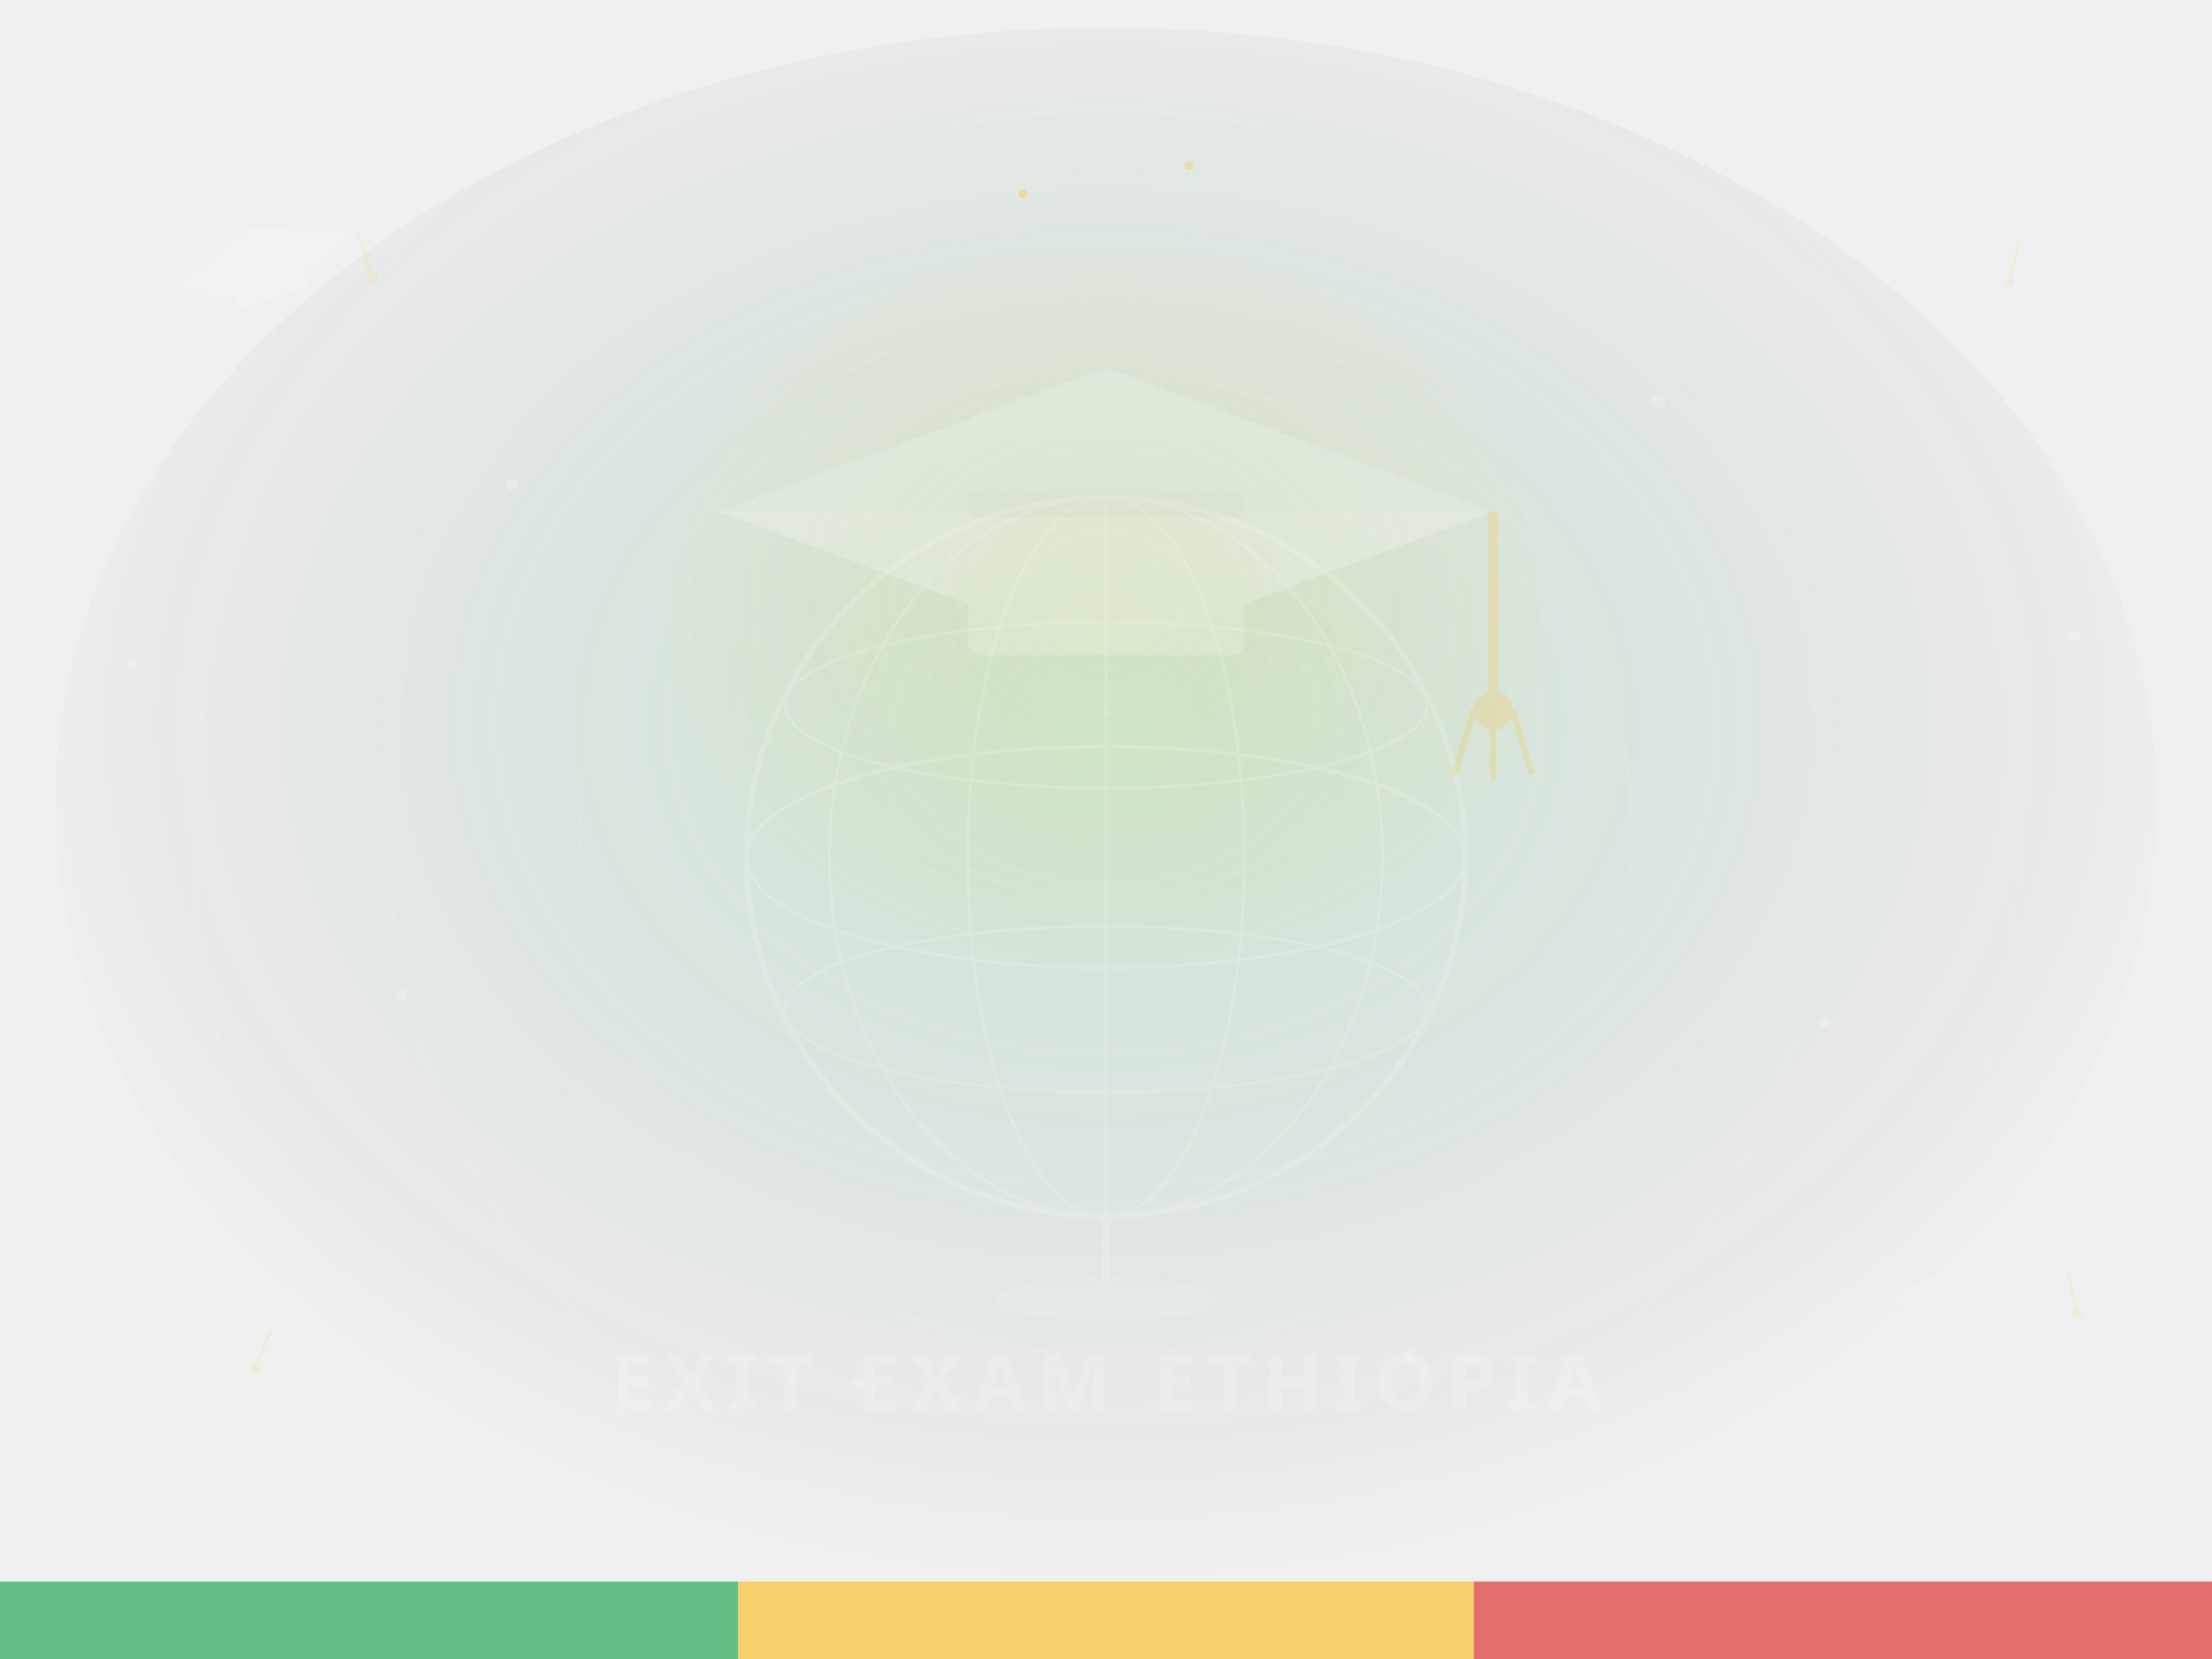
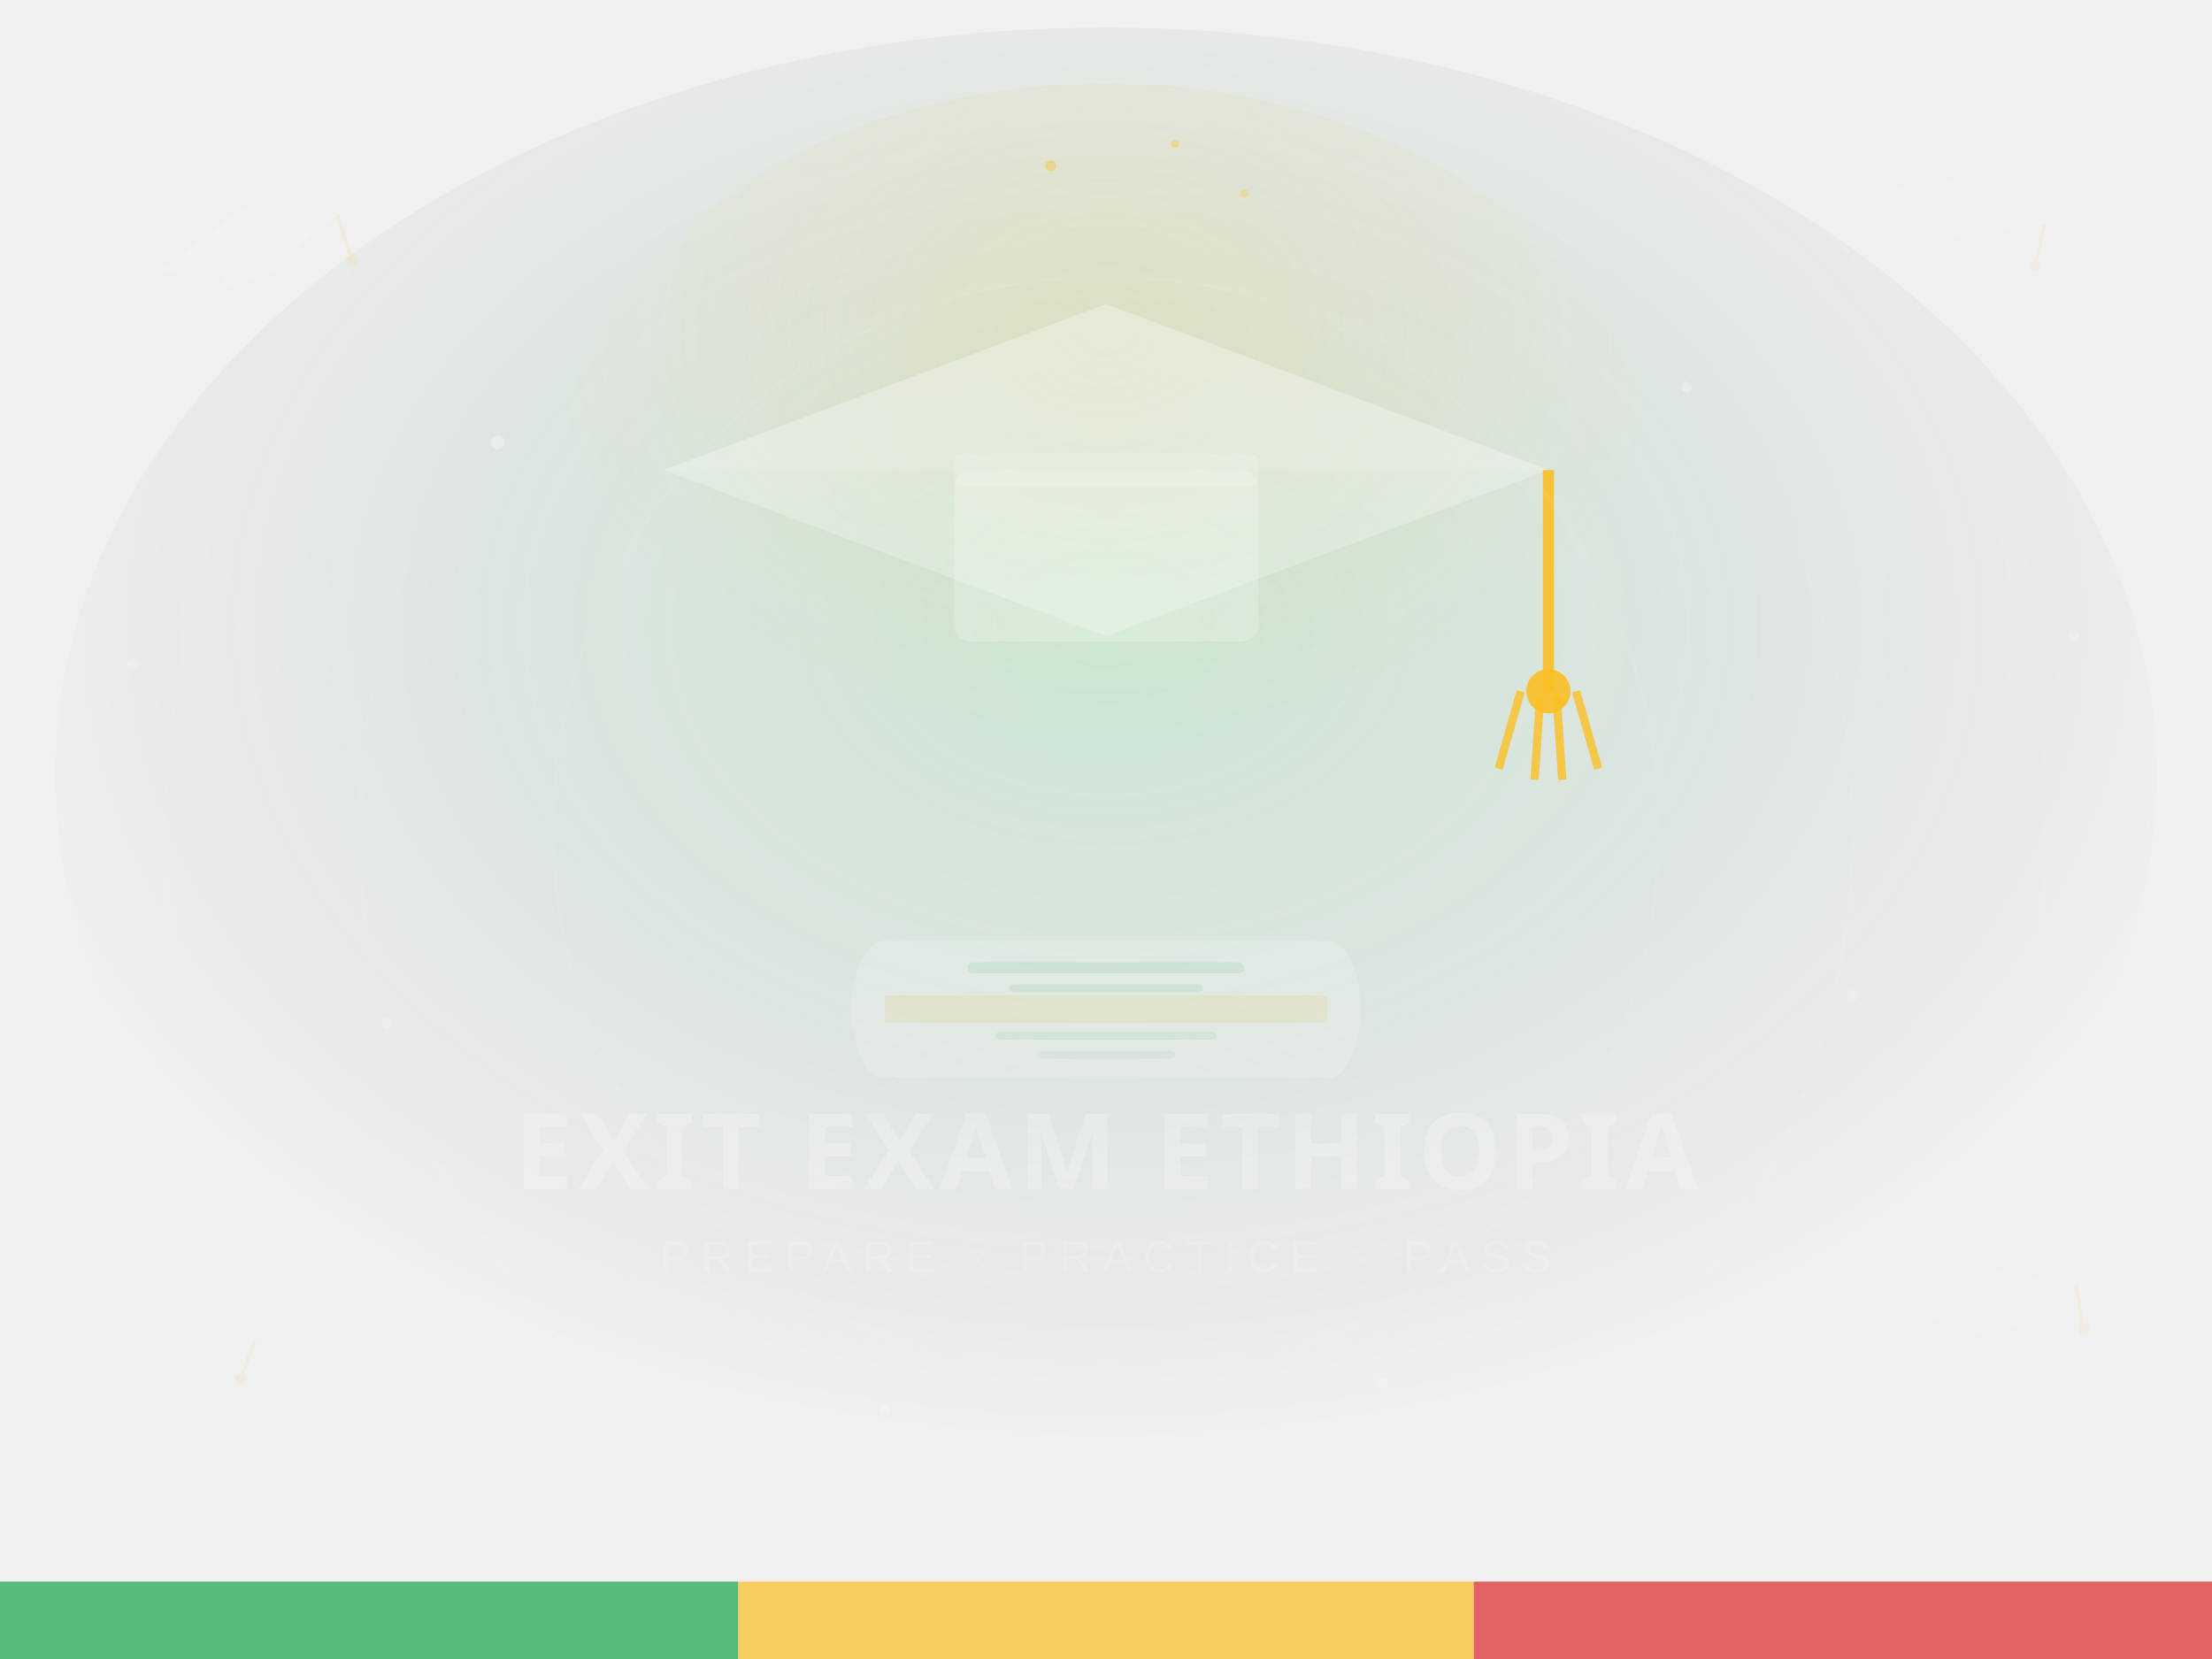
<svg xmlns="http://www.w3.org/2000/svg" viewBox="0 0 800 600" width="800" height="600">
  <defs>
-     <radialGradient id="globeGlow" cx="50%" cy="45%" r="55%">
+     <radialGradient id="glow1" cx="50%" cy="40%" r="55%">
      <stop offset="0%" stop-color="#22c55e" stop-opacity="0.18" />
      <stop offset="100%" stop-color="#052e16" stop-opacity="0" />
    </radialGradient>
-     <radialGradient id="capGlow" cx="50%" cy="50%" r="60%">
-       <stop offset="0%" stop-color="#fbbf24" stop-opacity="0.12" />
+     <radialGradient id="capGlow" cx="50%" cy="30%" r="50%">
+       <stop offset="0%" stop-color="#fbbf24" stop-opacity="0.14" />
      <stop offset="100%" stop-color="#fbbf24" stop-opacity="0" />
    </radialGradient>
  </defs>
-   <ellipse cx="400" cy="290" rx="380" ry="280" fill="url(#globeGlow)" />
-   <ellipse cx="400" cy="220" rx="160" ry="130" fill="url(#capGlow)" />
-   <g transform="translate(400,310)" opacity="0.14">
-     <circle cx="0" cy="0" r="130" fill="none" stroke="#ffffff" stroke-width="2" />
-     <ellipse cx="0" cy="0" rx="130" ry="40" fill="none" stroke="#ffffff" stroke-width="1.2" />
-     <ellipse cx="0" cy="-55" rx="116" ry="30" fill="none" stroke="#ffffff" stroke-width="1" />
-     <ellipse cx="0" cy="55" rx="116" ry="30" fill="none" stroke="#ffffff" stroke-width="1" />
-     <ellipse cx="0" cy="0" rx="50" ry="130" fill="none" stroke="#ffffff" stroke-width="1" />
-     <ellipse cx="0" cy="0" rx="100" ry="130" fill="none" stroke="#ffffff" stroke-width="1" />
-     <line x1="0" y1="-130" x2="0" y2="130" stroke="#ffffff" stroke-width="1.2" />
-     <line x1="0" y1="130" x2="0" y2="160" stroke="#ffffff" stroke-width="3" />
-     <ellipse cx="0" cy="160" rx="40" ry="8" fill="#ffffff" opacity="0.5" />
+   <ellipse cx="400" cy="280" rx="380" ry="270" fill="url(#glow1)" />
+   <ellipse cx="400" cy="180" rx="200" ry="150" fill="url(#capGlow)" />
+   <g transform="translate(400,170)">
+     <polygon points="0,-60 160,0 0,60 -160,0" fill="white" opacity="0.22" />
+     <polygon points="0,-60 160,0 0,0 -160,0" fill="white" opacity="0.10" />
+     <rect x="-55" y="0" width="110" height="62" rx="6" fill="white" opacity="0.20" />
+     <rect x="-55" y="-6" width="110" height="12" rx="3" fill="white" opacity="0.15" />
+     <line x1="160" y1="0" x2="160" y2="80" stroke="#fbbf24" stroke-width="4" opacity="0.9" />
+     <circle cx="160" cy="80" r="8" fill="#fbbf24" opacity="0.9" />
+     <line x1="150" y1="80" x2="142" y2="108" stroke="#fbbf24" stroke-width="3" opacity="0.8" />
+     <line x1="157" y1="82" x2="155" y2="112" stroke="#fbbf24" stroke-width="3" opacity="0.8" />
+     <line x1="163" y1="82" x2="165" y2="112" stroke="#fbbf24" stroke-width="3" opacity="0.8" />
+     <line x1="170" y1="80" x2="178" y2="108" stroke="#fbbf24" stroke-width="3" opacity="0.8" />
  </g>
-   <g transform="translate(400,185)" opacity="0.20">
-     <polygon points="0,-52 140,0 0,52 -140,0" fill="#ffffff" />
-     <polygon points="0,-52 140,0 0,0 -140,0" fill="#dcfce7" opacity="0.5" />
-     <rect x="-50" y="0" width="100" height="52" rx="5" fill="#ffffff" opacity="0.9" />
-     <rect x="-50" y="-8" width="100" height="10" rx="3" fill="#e2e8f0" opacity="0.8" />
-     <line x1="140" y1="0" x2="140" y2="72" stroke="#fbbf24" stroke-width="3.5" />
-     <circle cx="140" cy="72" r="7" fill="#fbbf24" />
-     <line x1="133" y1="72" x2="126" y2="95" stroke="#fbbf24" stroke-width="2.2" />
-     <line x1="140" y1="74" x2="140" y2="97" stroke="#fbbf24" stroke-width="2.2" />
-     <line x1="147" y1="72" x2="154" y2="95" stroke="#fbbf24" stroke-width="2.2" />
+   <g transform="translate(400,340)" opacity="0.16">
+     <rect x="-80" y="0" width="160" height="50" rx="6" fill="white" />
+     <ellipse cx="-80" cy="25" rx="12" ry="25" fill="white" />
+     <ellipse cx="80" cy="25" rx="12" ry="25" fill="white" />
+     <rect x="-80" y="20" width="160" height="10" fill="#fbbf24" opacity="0.6" />
+     <rect x="-50" y="8" width="100" height="4" rx="2" fill="#16a34a" opacity="0.5" />
+     <rect x="-35" y="16" width="70" height="3" rx="2" fill="#16a34a" opacity="0.4" />
+     <rect x="-40" y="33" width="80" height="3" rx="2" fill="#16a34a" opacity="0.4" />
+     <rect x="-25" y="40" width="50" height="3" rx="2" fill="#16a34a" opacity="0.3" />
  </g>
-   <text x="400" y="510" font-family="Arial Black, sans-serif" font-size="28" font-weight="900" fill="#ffffff" text-anchor="middle" opacity="0.15" letter-spacing="4">EXIT EXAM ETHIOPIA</text>
-   <g transform="translate(95,95) rotate(-18) scale(0.30)" opacity="0.11">
-     <polygon points="0,-44 120,0 0,44 -120,0" fill="#ffffff" />
-     <rect x="-44" y="0" width="88" height="44" rx="4" fill="#ffffff" />
-     <line x1="120" y1="0" x2="120" y2="58" stroke="#fbbf24" stroke-width="4" />
-     <circle cx="120" cy="58" r="7" fill="#fbbf24" />
+   <text x="400" y="430" font-family="Arial Black, sans-serif" font-size="38" font-weight="900" fill="#ffffff" text-anchor="middle" opacity="0.22" letter-spacing="2">
+     EXIT EXAM ETHIOPIA
+   </text>
+   <text x="400" y="460" font-family="Arial, sans-serif" font-size="16" font-weight="400" fill="#ffffff" text-anchor="middle" opacity="0.14" letter-spacing="4">
+     PREPARE · PRACTICE · PASS
+   </text>
+   <g transform="translate(90,88) rotate(-18) scale(0.28)" opacity="0.11">
+     <polygon points="0,-44 120,0 0,44 -120,0" fill="white" />
+     <rect x="-44" y="0" width="88" height="44" rx="4" fill="white" />
+     <line x1="120" y1="0" x2="120" y2="62" stroke="#fbbf24" stroke-width="5" />
+     <circle cx="120" cy="62" r="8" fill="#fbbf24" />
  </g>
-   <g transform="translate(700,80) rotate(14) scale(0.26)" opacity="0.09">
-     <polygon points="0,-44 120,0 0,44 -120,0" fill="#ffffff" />
-     <rect x="-44" y="0" width="88" height="44" rx="4" fill="#ffffff" />
-     <line x1="120" y1="0" x2="120" y2="58" stroke="#fbbf24" stroke-width="4" />
-     <circle cx="120" cy="58" r="7" fill="#fbbf24" />
+   <g transform="translate(710,75) rotate(12) scale(0.25)" opacity="0.09">
+     <polygon points="0,-44 120,0 0,44 -120,0" fill="white" />
+     <rect x="-44" y="0" width="88" height="44" rx="4" fill="white" />
+     <line x1="120" y1="0" x2="120" y2="62" stroke="#fbbf24" stroke-width="5" />
+     <circle cx="120" cy="62" r="8" fill="#fbbf24" />
  </g>
-   <g transform="translate(70,470) rotate(22) scale(0.25)" opacity="0.09">
-     <polygon points="0,-44 120,0 0,44 -120,0" fill="#ffffff" />
-     <rect x="-44" y="0" width="88" height="44" rx="4" fill="#ffffff" />
-     <line x1="120" y1="0" x2="120" y2="58" stroke="#fbbf24" stroke-width="4" />
-     <circle cx="120" cy="58" r="7" fill="#fbbf24" />
+   <g transform="translate(65,475) rotate(20) scale(0.24)" opacity="0.09">
+     <polygon points="0,-44 120,0 0,44 -120,0" fill="white" />
+     <rect x="-44" y="0" width="88" height="44" rx="4" fill="white" />
+     <line x1="120" y1="0" x2="120" y2="62" stroke="#fbbf24" stroke-width="5" />
+     <circle cx="120" cy="62" r="8" fill="#fbbf24" />
  </g>
-   <g transform="translate(715,465) rotate(-10) scale(0.28)" opacity="0.09">
-     <polygon points="0,-44 120,0 0,44 -120,0" fill="#ffffff" />
-     <rect x="-44" y="0" width="88" height="44" rx="4" fill="#ffffff" />
-     <line x1="120" y1="0" x2="120" y2="58" stroke="#fbbf24" stroke-width="4" />
-     <circle cx="120" cy="58" r="7" fill="#fbbf24" />
+   <g transform="translate(720,470) rotate(-10) scale(0.26)" opacity="0.09">
+     <polygon points="0,-44 120,0 0,44 -120,0" fill="white" />
+     <rect x="-44" y="0" width="88" height="44" rx="4" fill="white" />
+     <line x1="120" y1="0" x2="120" y2="62" stroke="#fbbf24" stroke-width="5" />
+     <circle cx="120" cy="62" r="8" fill="#fbbf24" />
  </g>
-   <circle cx="400" cy="300" r="190" fill="none" stroke="#ffffff" stroke-width="1" opacity="0.05" />
-   <circle cx="400" cy="300" r="260" fill="none" stroke="#ffffff" stroke-width="1" opacity="0.04" />
-   <circle cx="400" cy="300" r="330" fill="none" stroke="#ffffff" stroke-width="1" opacity="0.03" />
-   <circle cx="185" cy="175" r="2" fill="#ffffff" opacity="0.28" />
-   <circle cx="600" cy="145" r="2.5" fill="#ffffff" opacity="0.22" />
-   <circle cx="660" cy="370" r="2" fill="#ffffff" opacity="0.18" />
-   <circle cx="145" cy="360" r="2" fill="#ffffff" opacity="0.22" />
-   <circle cx="310" cy="500" r="2" fill="#ffffff" opacity="0.18" />
-   <circle cx="510" cy="490" r="2" fill="#ffffff" opacity="0.18" />
-   <circle cx="750" cy="230" r="2" fill="#ffffff" opacity="0.18" />
-   <circle cx="48" cy="240" r="2" fill="#ffffff" opacity="0.18" />
-   <circle cx="370" cy="70" r="1.5" fill="#fbbf24" opacity="0.35" />
-   <circle cx="430" cy="60" r="1.5" fill="#fbbf24" opacity="0.30" />
-   <rect x="0" y="572" width="267" height="28" fill="#16a34a" opacity="0.65" />
-   <rect x="267" y="572" width="266" height="28" fill="#fbbf24" opacity="0.65" />
-   <rect x="533" y="572" width="267" height="28" fill="#dc2626" opacity="0.65" />
+   <circle cx="400" cy="300" r="200" fill="none" stroke="white" stroke-width="1" opacity="0.05" />
+   <circle cx="400" cy="300" r="270" fill="none" stroke="white" stroke-width="1" opacity="0.04" />
+   <circle cx="400" cy="300" r="340" fill="none" stroke="white" stroke-width="1" opacity="0.03" />
+   <circle cx="180" cy="160" r="2.5" fill="white" opacity="0.30" />
+   <circle cx="610" cy="140" r="2" fill="white" opacity="0.24" />
+   <circle cx="670" cy="360" r="2" fill="white" opacity="0.18" />
+   <circle cx="140" cy="370" r="2" fill="white" opacity="0.22" />
+   <circle cx="320" cy="510" r="2" fill="white" opacity="0.18" />
+   <circle cx="500" cy="500" r="2" fill="white" opacity="0.18" />
+   <circle cx="750" cy="230" r="2" fill="white" opacity="0.18" />
+   <circle cx="48" cy="240" r="2" fill="white" opacity="0.18" />
+   <circle cx="380" cy="60" r="2" fill="#fbbf24" opacity="0.40" />
+   <circle cx="425" cy="52" r="1.5" fill="#fbbf24" opacity="0.35" />
+   <circle cx="450" cy="70" r="1.5" fill="#fbbf24" opacity="0.30" />
+   <rect x="0" y="572" width="267" height="28" fill="#16a34a" opacity="0.70" />
+   <rect x="267" y="572" width="266" height="28" fill="#fbbf24" opacity="0.70" />
+   <rect x="533" y="572" width="267" height="28" fill="#dc2626" opacity="0.70" />
</svg>
